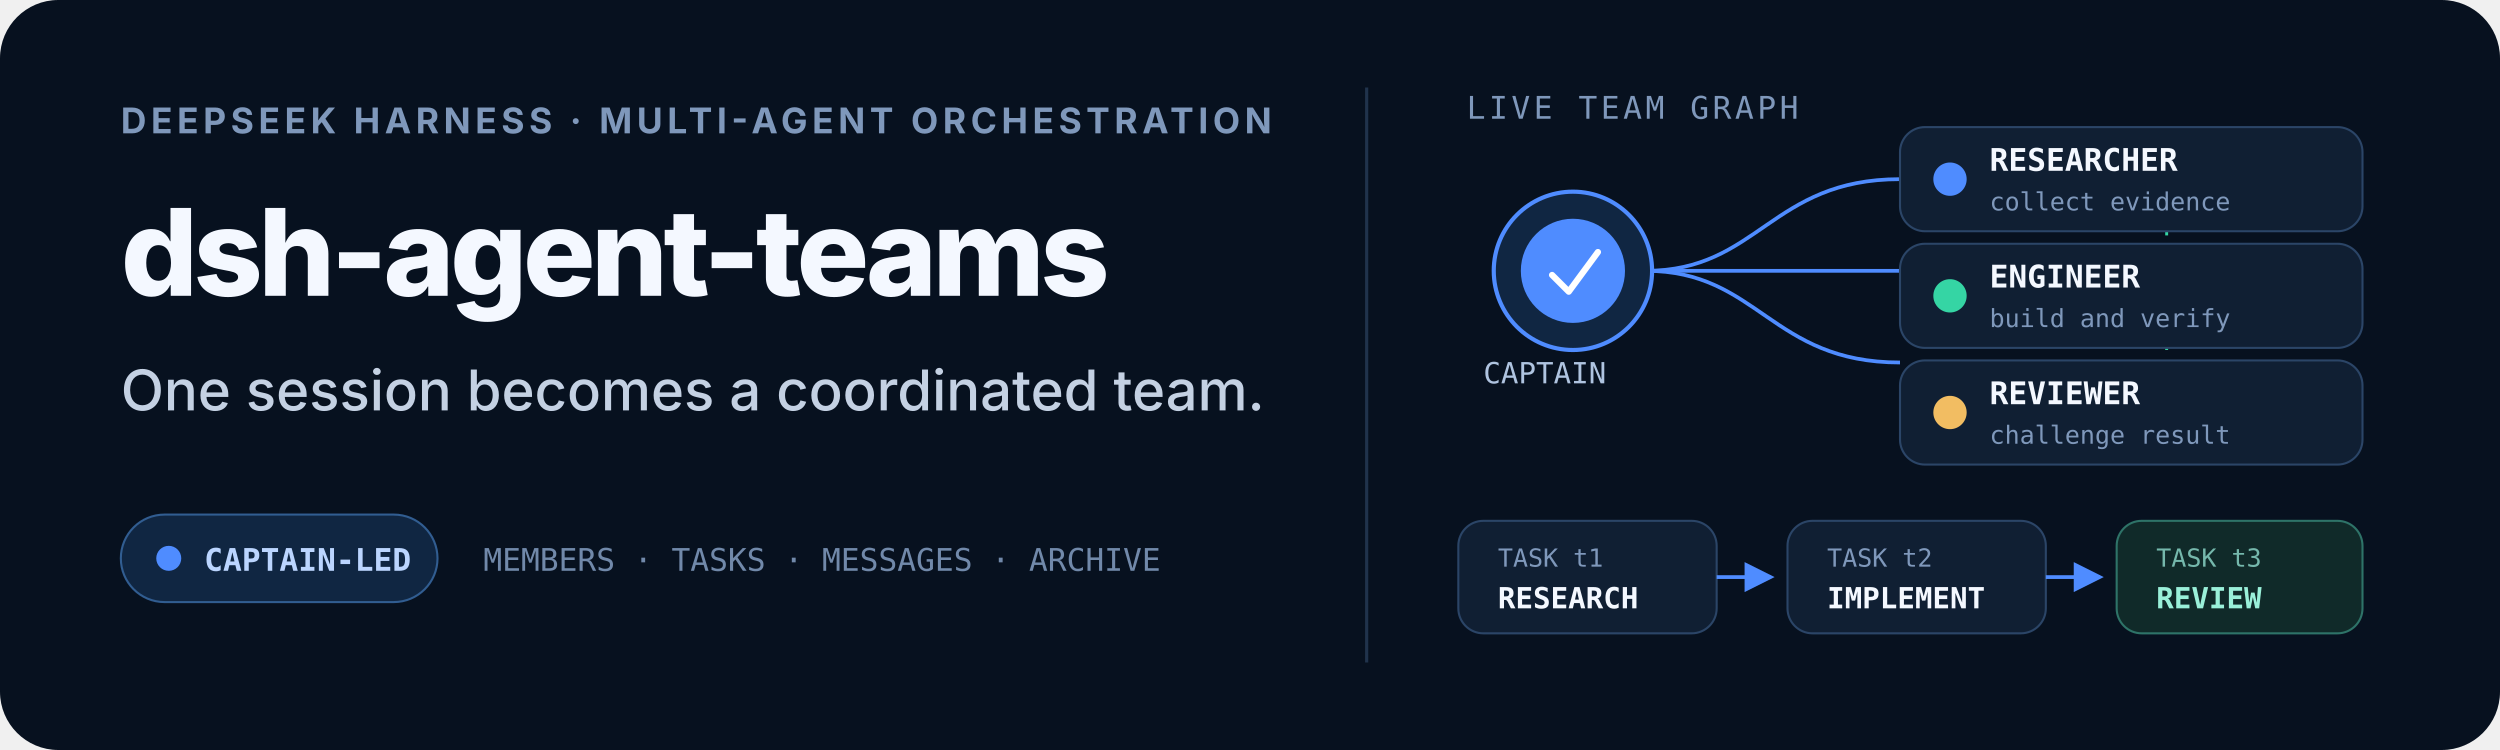
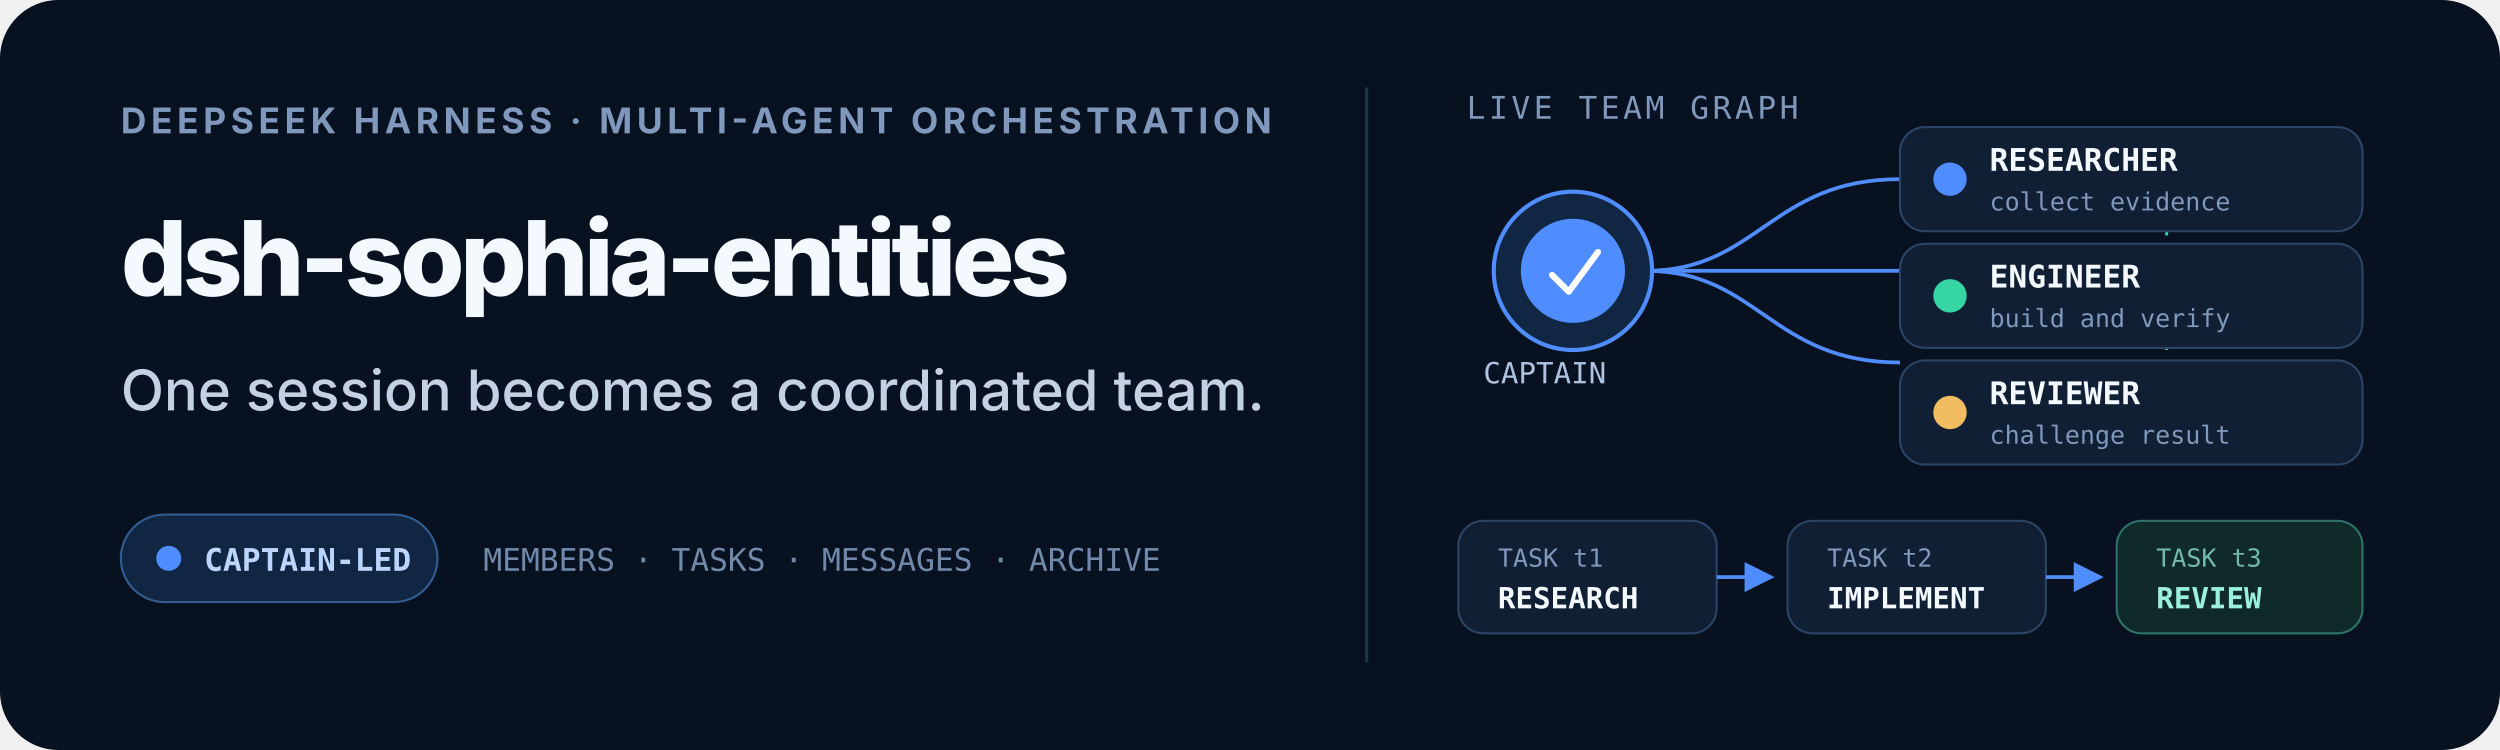
<svg xmlns="http://www.w3.org/2000/svg" width="1200" height="360" viewBox="0 0 1200 360" role="img" aria-labelledby="title desc">
  <defs>
    <marker id="arrow" markerWidth="8" markerHeight="8" refX="7" refY="4" orient="auto" markerUnits="strokeWidth">
      <path d="M0 0L8 4L0 8Z" fill="#4F8CFF" />
    </marker>
  </defs>
  <rect width="1200" height="360" rx="28" fill="#07111F" />
  <path d="M656 42V318" stroke="#20334C" stroke-width="1.5" />
  <g font-family="-apple-system, BlinkMacSystemFont, 'Segoe UI', 'PingFang SC', sans-serif">
    <text x="58" y="64" fill="#7F98BB" font-size="17" font-weight="650" letter-spacing="2.2">DEEPSEEK HARNESS · MULTI-AGENT ORCHESTRATION</text>
-     <text x="58" y="142" fill="#F4F8FF" font-size="58" font-weight="760" letter-spacing="-2.1">dsh-agent-teams</text>
+     <text x="58" y="142" fill="#F4F8FF" font-size="50" font-weight="760" letter-spacing="-2.1">dsh-sophia-entities</text>
    <text x="58" y="197" fill="#C4D1E3" font-size="27" font-weight="520">One session becomes a coordinated team.</text>
    <g font-family="ui-monospace, SFMono-Regular, Menlo, monospace" font-size="15">
      <rect x="58" y="247" width="152" height="42" rx="21" fill="#102642" stroke="#315D91" />
      <circle cx="81" cy="268" r="6" fill="#4F8CFF" />
      <text x="98" y="274" fill="#BBD5FF" font-weight="700">CAPTAIN-LED</text>
      <text x="232" y="274" fill="#7189AA">MEMBERS · TASKS · MESSAGES · ARCHIVE</text>
    </g>
    <g font-family="ui-monospace, SFMono-Regular, Menlo, monospace">
      <text x="704" y="57" fill="#7F98BB" font-size="15" letter-spacing="1.7">LIVE TEAM GRAPH</text>
      <path d="M790 130C844 130 850 86 912 86" fill="none" stroke="#4F8CFF" stroke-width="1.8" />
      <path d="M790 130H912" fill="none" stroke="#4F8CFF" stroke-width="1.8" />
      <path d="M790 130C844 130 850 174 912 174" fill="none" stroke="#4F8CFF" stroke-width="1.8" />
      <path d="M1040 86V174" fill="none" stroke="#35D5A4" stroke-width="1.4" stroke-dasharray="5 6" />
      <circle cx="755" cy="130" r="38" fill="#102642" stroke="#4F8CFF" stroke-width="2" />
      <circle cx="755" cy="130" r="25" fill="#4F8CFF" />
      <path d="M745 132L753 140L767 121" fill="none" stroke="#FFFFFF" stroke-width="3" stroke-linecap="round" stroke-linejoin="round" />
      <text x="712" y="184" fill="#AFC4E0" font-size="14">CAPTAIN</text>
      <g>
        <rect x="912" y="61" width="222" height="50" rx="12" fill="#101F33" stroke="#2B4567" />
        <circle cx="936" cy="86" r="8" fill="#4F8CFF" />
        <text x="955" y="82" fill="#F4F8FF" font-size="15" font-weight="700">RESEARCHER</text>
        <text x="955" y="101" fill="#7F98BB" font-size="12">collect evidence</text>
      </g>
      <g>
        <rect x="912" y="117" width="222" height="50" rx="12" fill="#101F33" stroke="#2B4567" />
        <circle cx="936" cy="142" r="8" fill="#35D5A4" />
        <text x="955" y="138" fill="#F4F8FF" font-size="15" font-weight="700">ENGINEER</text>
        <text x="955" y="157" fill="#7F98BB" font-size="12">build and verify</text>
      </g>
      <g>
        <rect x="912" y="173" width="222" height="50" rx="12" fill="#101F33" stroke="#2B4567" />
        <circle cx="936" cy="198" r="8" fill="#F2BD62" />
        <text x="955" y="194" fill="#F4F8FF" font-size="15" font-weight="700">REVIEWER</text>
        <text x="955" y="213" fill="#7F98BB" font-size="12">challenge result</text>
      </g>
      <rect x="700" y="250" width="124" height="54" rx="12" fill="#101F33" stroke="#2B4567" />
      <text x="719" y="272" fill="#7F98BB" font-size="12">TASK t1</text>
      <text x="719" y="292" fill="#F4F8FF" font-size="14" font-weight="700">RESEARCH</text>
      <path d="M824 277H850" stroke="#4F8CFF" stroke-width="1.8" marker-end="url(#arrow)" />
      <rect x="858" y="250" width="124" height="54" rx="12" fill="#101F33" stroke="#2B4567" />
      <text x="877" y="272" fill="#7F98BB" font-size="12">TASK t2</text>
      <text x="877" y="292" fill="#F4F8FF" font-size="14" font-weight="700">IMPLEMENT</text>
      <path d="M982 277H1008" stroke="#4F8CFF" stroke-width="1.8" marker-end="url(#arrow)" />
      <rect x="1016" y="250" width="118" height="54" rx="12" fill="#102A29" stroke="#2E7368" />
      <text x="1035" y="272" fill="#75B8AC" font-size="12">TASK t3</text>
      <text x="1035" y="292" fill="#9AF0D9" font-size="14" font-weight="700">REVIEW</text>
    </g>
  </g>
</svg>
